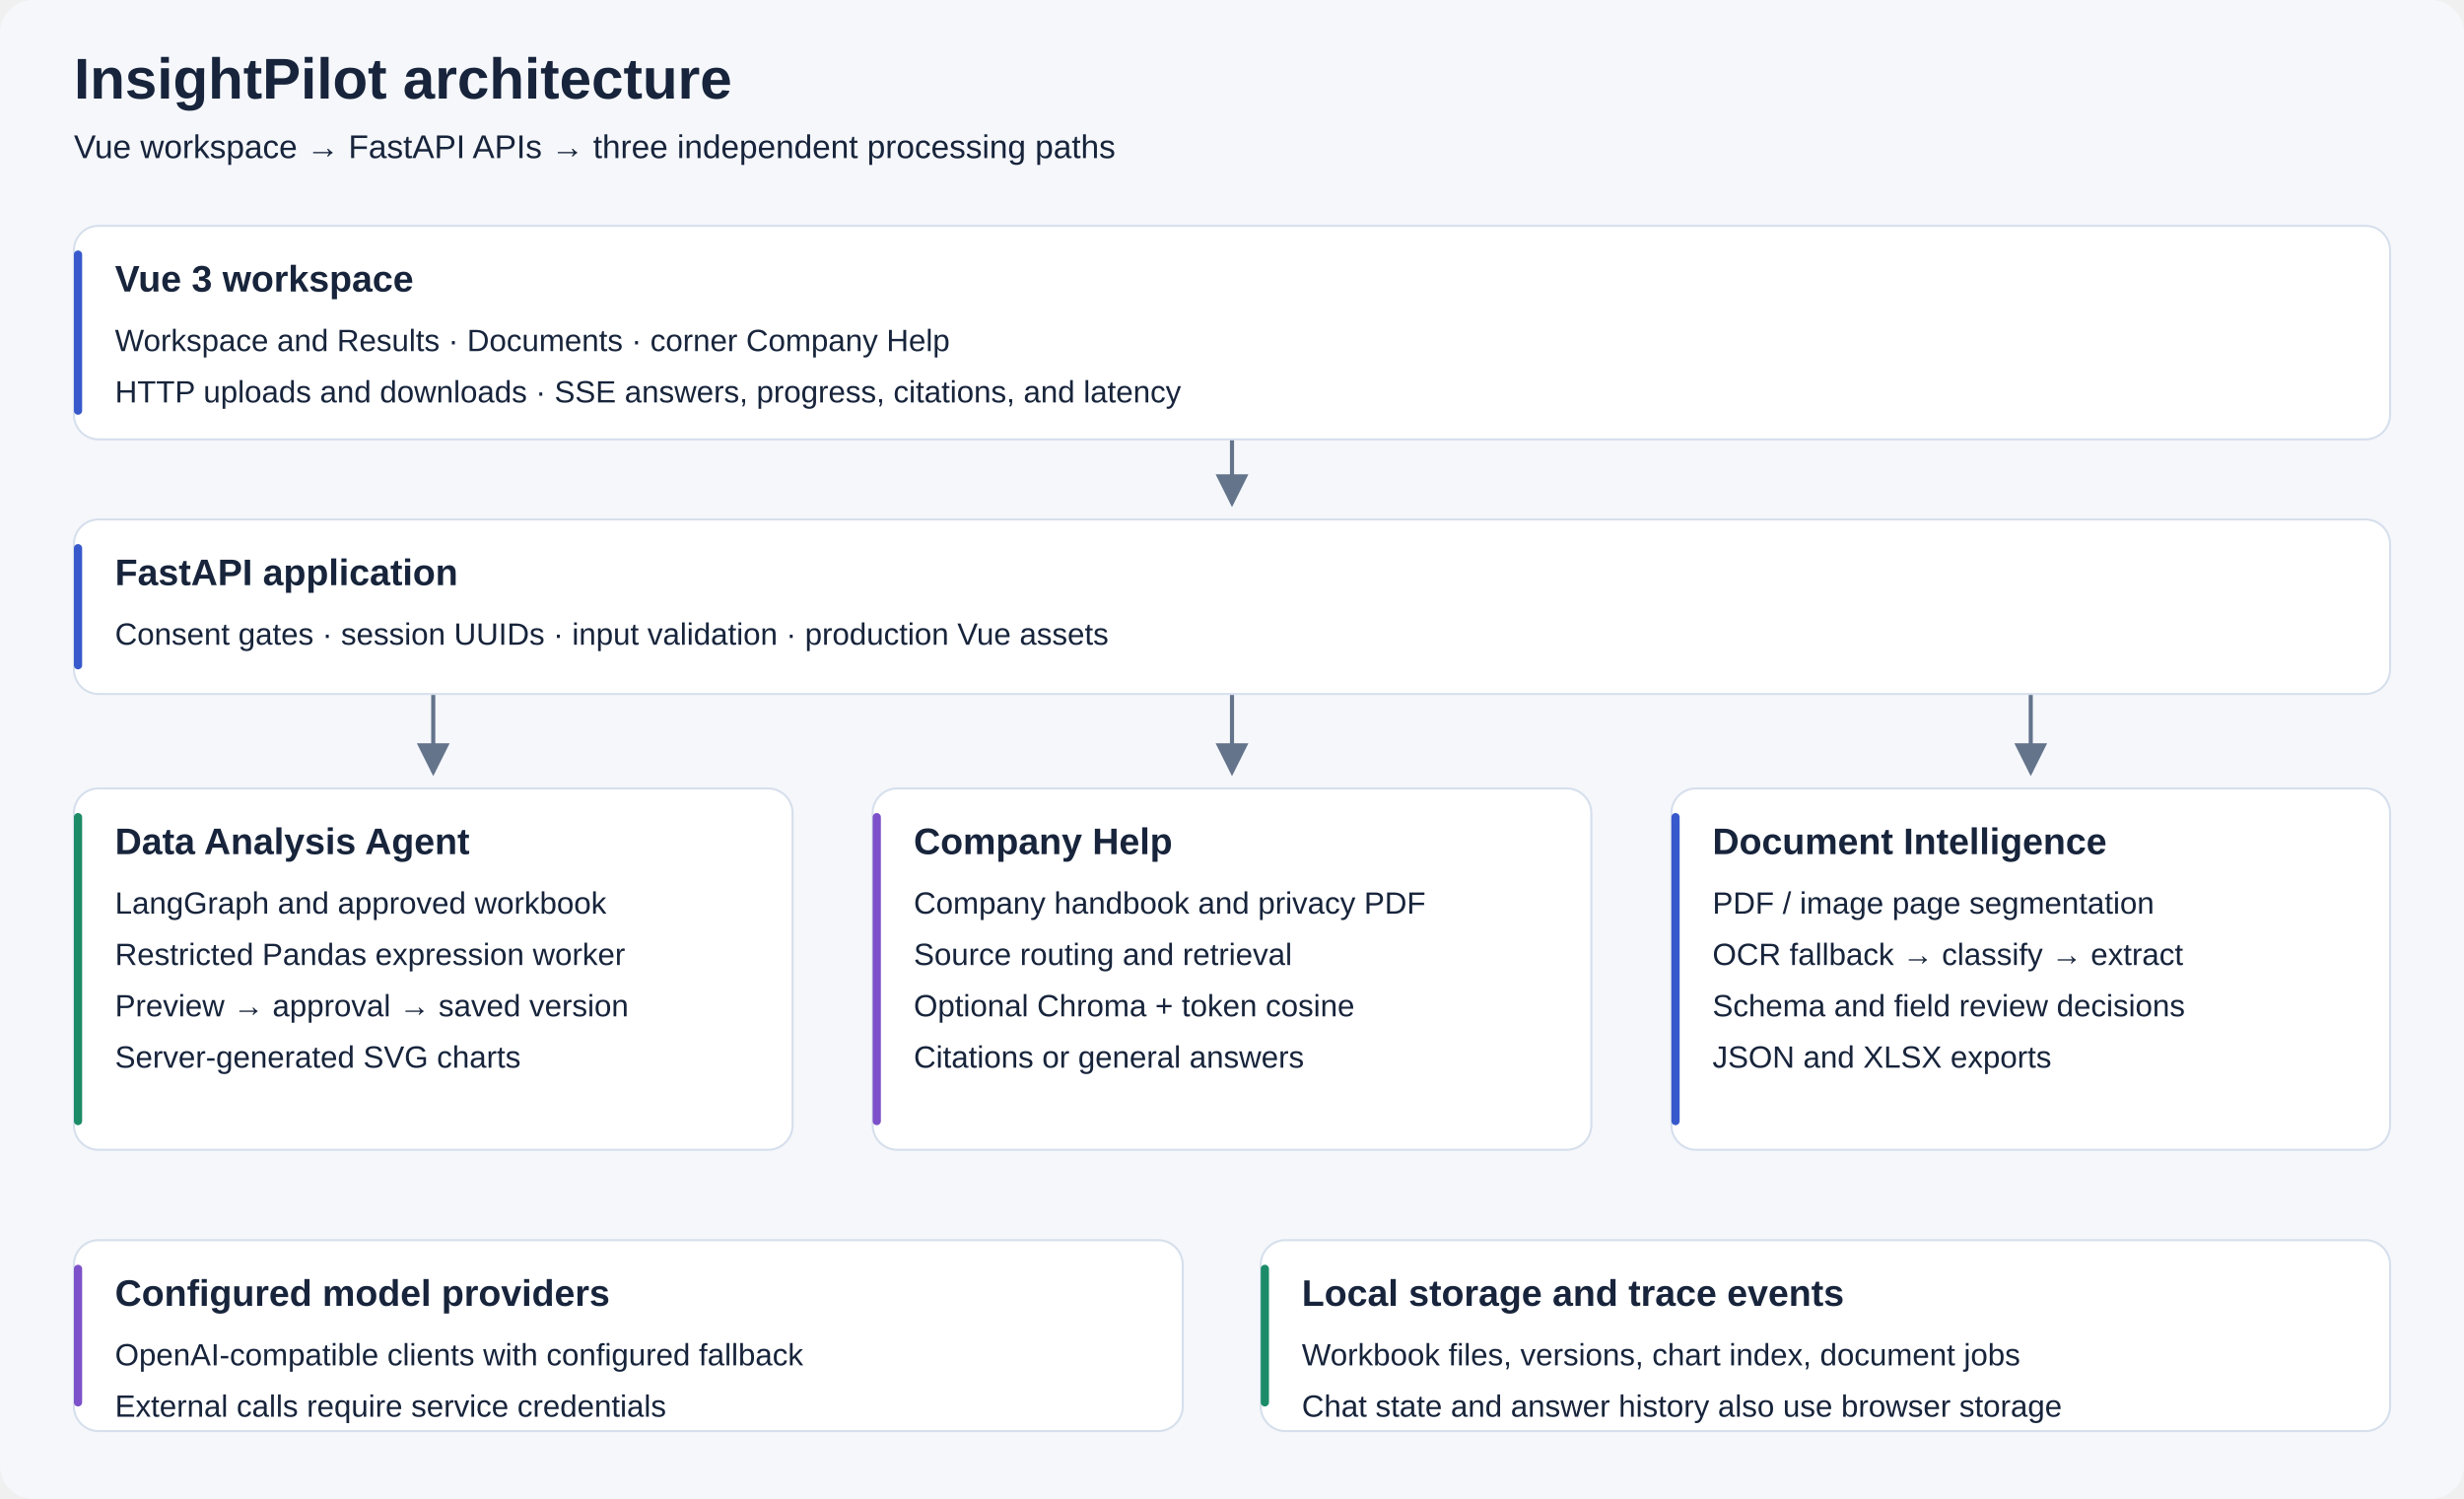
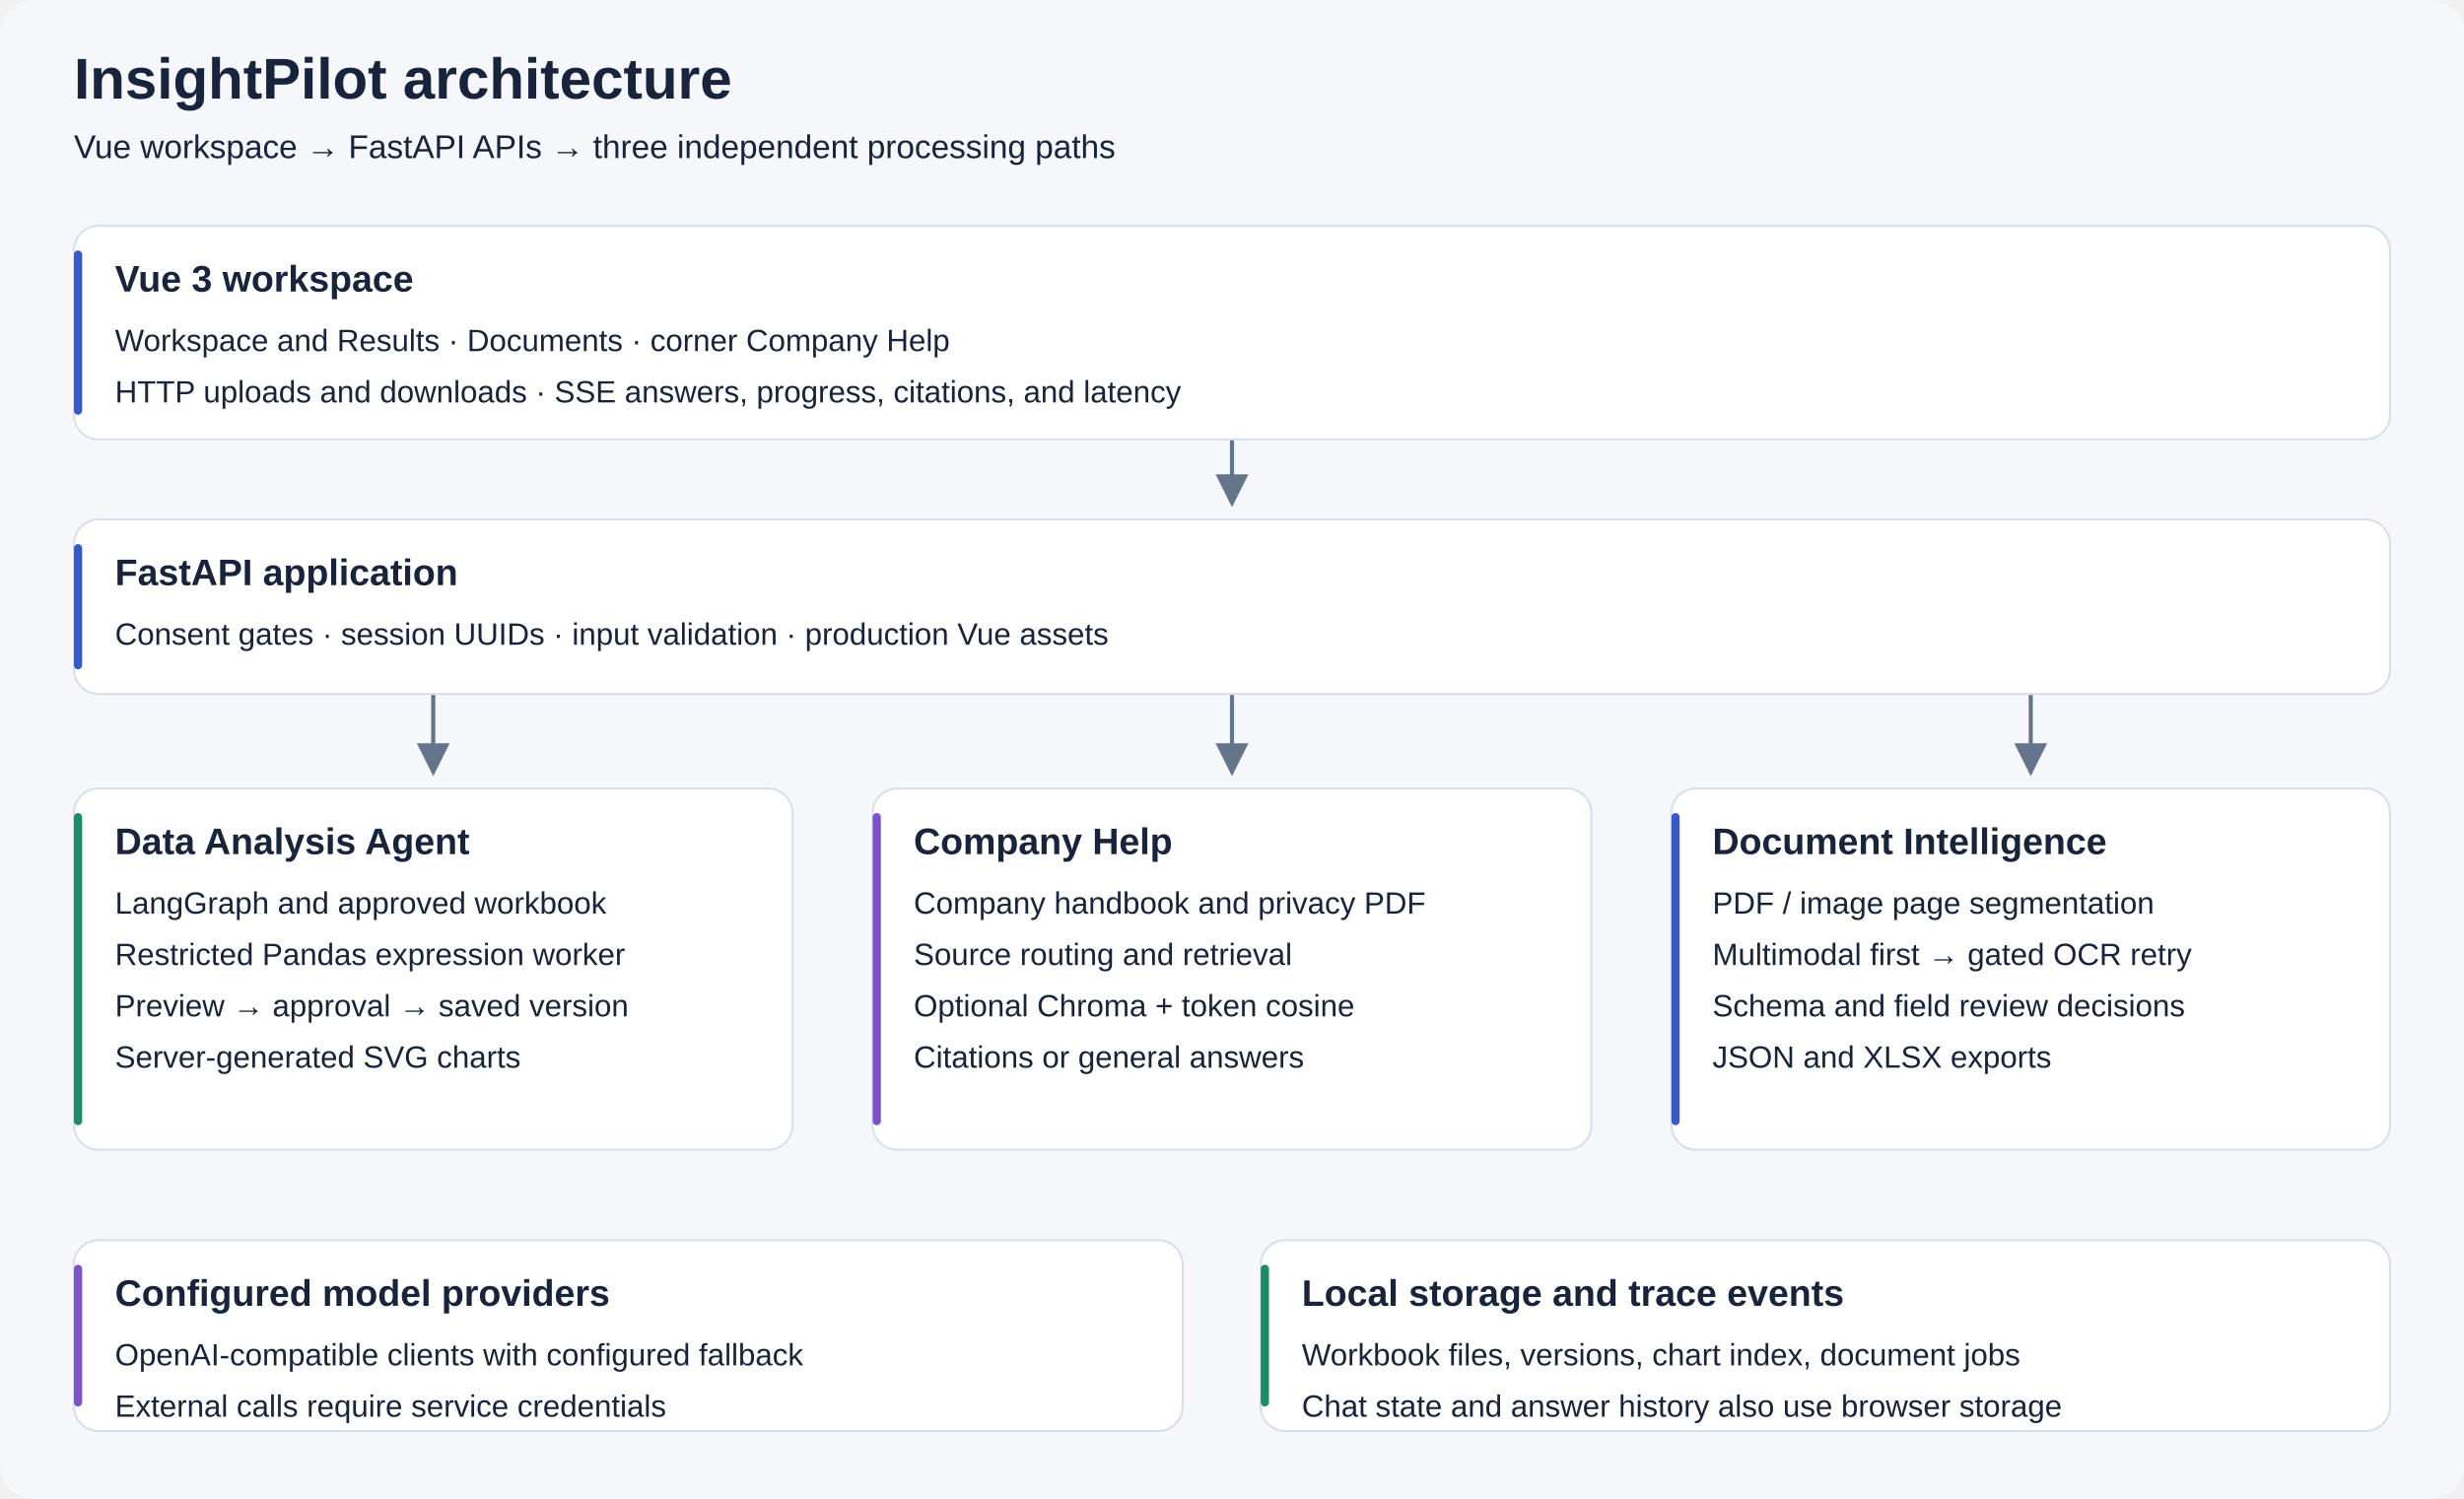
<svg xmlns="http://www.w3.org/2000/svg" viewBox="0 0 1200 730" role="img" aria-labelledby="title desc">
  <defs>
    <marker id="arrow" markerWidth="8" markerHeight="8" refX="7" refY="4" orient="auto">
      <path d="M0 0L8 4L0 8Z" fill="#64748b" />
    </marker>
  </defs>
  <style>text{font-family:Arial,sans-serif;fill:#17243b}.title{font-size:28px;font-weight:700}.subtitle{font-size:16px;fill:#526278}.head{font-size:18px;font-weight:700}.body{font-size:15px;fill:#40516a}.line{fill:none;stroke:#64748b;stroke-width:2;marker-end:url(#arrow)}</style>
  <rect width="1200" height="730" rx="16" fill="#f5f7fb" />
  <text x="36" y="48" font-family="Arial, sans-serif" font-size="28" font-weight="700" fill="#17243b">InsightPilot architecture</text>
  <text x="36" y="77" font-family="Arial, sans-serif" font-size="16" fill="#526278">Vue workspace → FastAPI APIs → three independent processing paths</text>
  <path fill="none" stroke="#64748b" stroke-width="2" marker-end="url(#arrow)" d="M600 214V245" />
  <path fill="none" stroke="#64748b" stroke-width="2" marker-end="url(#arrow)" d="M211 338V376" />
  <path fill="none" stroke="#64748b" stroke-width="2" marker-end="url(#arrow)" d="M600 338V376" />
  <path fill="none" stroke="#64748b" stroke-width="2" marker-end="url(#arrow)" d="M989 338V376" />
  <rect x="36" y="110" width="1128" height="104" rx="12" fill="white" stroke="#d6dfec" />
  <rect x="36" y="122" width="4" height="80" rx="2" fill="#3759cc" />
  <text x="56" y="142" font-family="Arial, sans-serif" font-size="18" font-weight="700" fill="#17243b">Vue 3 workspace</text>
  <text x="56" y="171" font-family="Arial, sans-serif" font-size="15" fill="#40516a">Workspace and Results · Documents · corner Company Help</text>
  <text x="56" y="196" font-family="Arial, sans-serif" font-size="15" fill="#40516a">HTTP uploads and downloads · SSE answers, progress, citations, and latency</text>
  <rect x="36" y="253" width="1128" height="85" rx="12" fill="white" stroke="#d6dfec" />
  <rect x="36" y="265" width="4" height="61" rx="2" fill="#3759cc" />
  <text x="56" y="285" font-family="Arial, sans-serif" font-size="18" font-weight="700" fill="#17243b">FastAPI application</text>
  <text x="56" y="314" font-family="Arial, sans-serif" font-size="15" fill="#40516a">Consent gates · session UUIDs · input validation · production Vue assets</text>
  <rect x="36" y="384" width="350" height="176" rx="12" fill="white" stroke="#d6dfec" />
  <rect x="36" y="396" width="4" height="152" rx="2" fill="#1b8b68" />
  <text x="56" y="416" font-family="Arial, sans-serif" font-size="18" font-weight="700" fill="#17243b">Data Analysis Agent</text>
  <text x="56" y="445" font-family="Arial, sans-serif" font-size="15" fill="#40516a">LangGraph and approved workbook</text>
  <text x="56" y="470" font-family="Arial, sans-serif" font-size="15" fill="#40516a">Restricted Pandas expression worker</text>
  <text x="56" y="495" font-family="Arial, sans-serif" font-size="15" fill="#40516a">Preview → approval → saved version</text>
  <text x="56" y="520" font-family="Arial, sans-serif" font-size="15" fill="#40516a">Server-generated SVG charts</text>
  <rect x="425" y="384" width="350" height="176" rx="12" fill="white" stroke="#d6dfec" />
  <rect x="425" y="396" width="4" height="152" rx="2" fill="#7c51c9" />
  <text x="445" y="416" font-family="Arial, sans-serif" font-size="18" font-weight="700" fill="#17243b">Company Help</text>
  <text x="445" y="445" font-family="Arial, sans-serif" font-size="15" fill="#40516a">Company handbook and privacy PDF</text>
  <text x="445" y="470" font-family="Arial, sans-serif" font-size="15" fill="#40516a">Source routing and retrieval</text>
  <text x="445" y="495" font-family="Arial, sans-serif" font-size="15" fill="#40516a">Optional Chroma + token cosine</text>
  <text x="445" y="520" font-family="Arial, sans-serif" font-size="15" fill="#40516a">Citations or general answers</text>
  <rect x="814" y="384" width="350" height="176" rx="12" fill="white" stroke="#d6dfec" />
  <rect x="814" y="396" width="4" height="152" rx="2" fill="#3759cc" />
  <text x="834" y="416" font-family="Arial, sans-serif" font-size="18" font-weight="700" fill="#17243b">Document Intelligence</text>
  <text x="834" y="445" font-family="Arial, sans-serif" font-size="15" fill="#40516a">PDF / image page segmentation</text>
-   <text x="834" y="470" font-family="Arial, sans-serif" font-size="15" fill="#40516a">OCR fallback → classify → extract</text>
+   <text x="834" y="470" font-family="Arial, sans-serif" font-size="15" fill="#40516a">Multimodal first → gated OCR retry</text>
  <text x="834" y="495" font-family="Arial, sans-serif" font-size="15" fill="#40516a">Schema and field review decisions</text>
  <text x="834" y="520" font-family="Arial, sans-serif" font-size="15" fill="#40516a">JSON and XLSX exports</text>
  <rect x="36" y="604" width="540" height="93" rx="12" fill="white" stroke="#d6dfec" />
  <rect x="36" y="616" width="4" height="69" rx="2" fill="#7c51c9" />
  <text x="56" y="636" font-family="Arial, sans-serif" font-size="18" font-weight="700" fill="#17243b">Configured model providers</text>
  <text x="56" y="665" font-family="Arial, sans-serif" font-size="15" fill="#40516a">OpenAI-compatible clients with configured fallback</text>
  <text x="56" y="690" font-family="Arial, sans-serif" font-size="15" fill="#40516a">External calls require service credentials</text>
  <rect x="614" y="604" width="550" height="93" rx="12" fill="white" stroke="#d6dfec" />
  <rect x="614" y="616" width="4" height="69" rx="2" fill="#1b8b68" />
  <text x="634" y="636" font-family="Arial, sans-serif" font-size="18" font-weight="700" fill="#17243b">Local storage and trace events</text>
  <text x="634" y="665" font-family="Arial, sans-serif" font-size="15" fill="#40516a">Workbook files, versions, chart index, document jobs</text>
  <text x="634" y="690" font-family="Arial, sans-serif" font-size="15" fill="#40516a">Chat state and answer history also use browser storage</text>
</svg>
